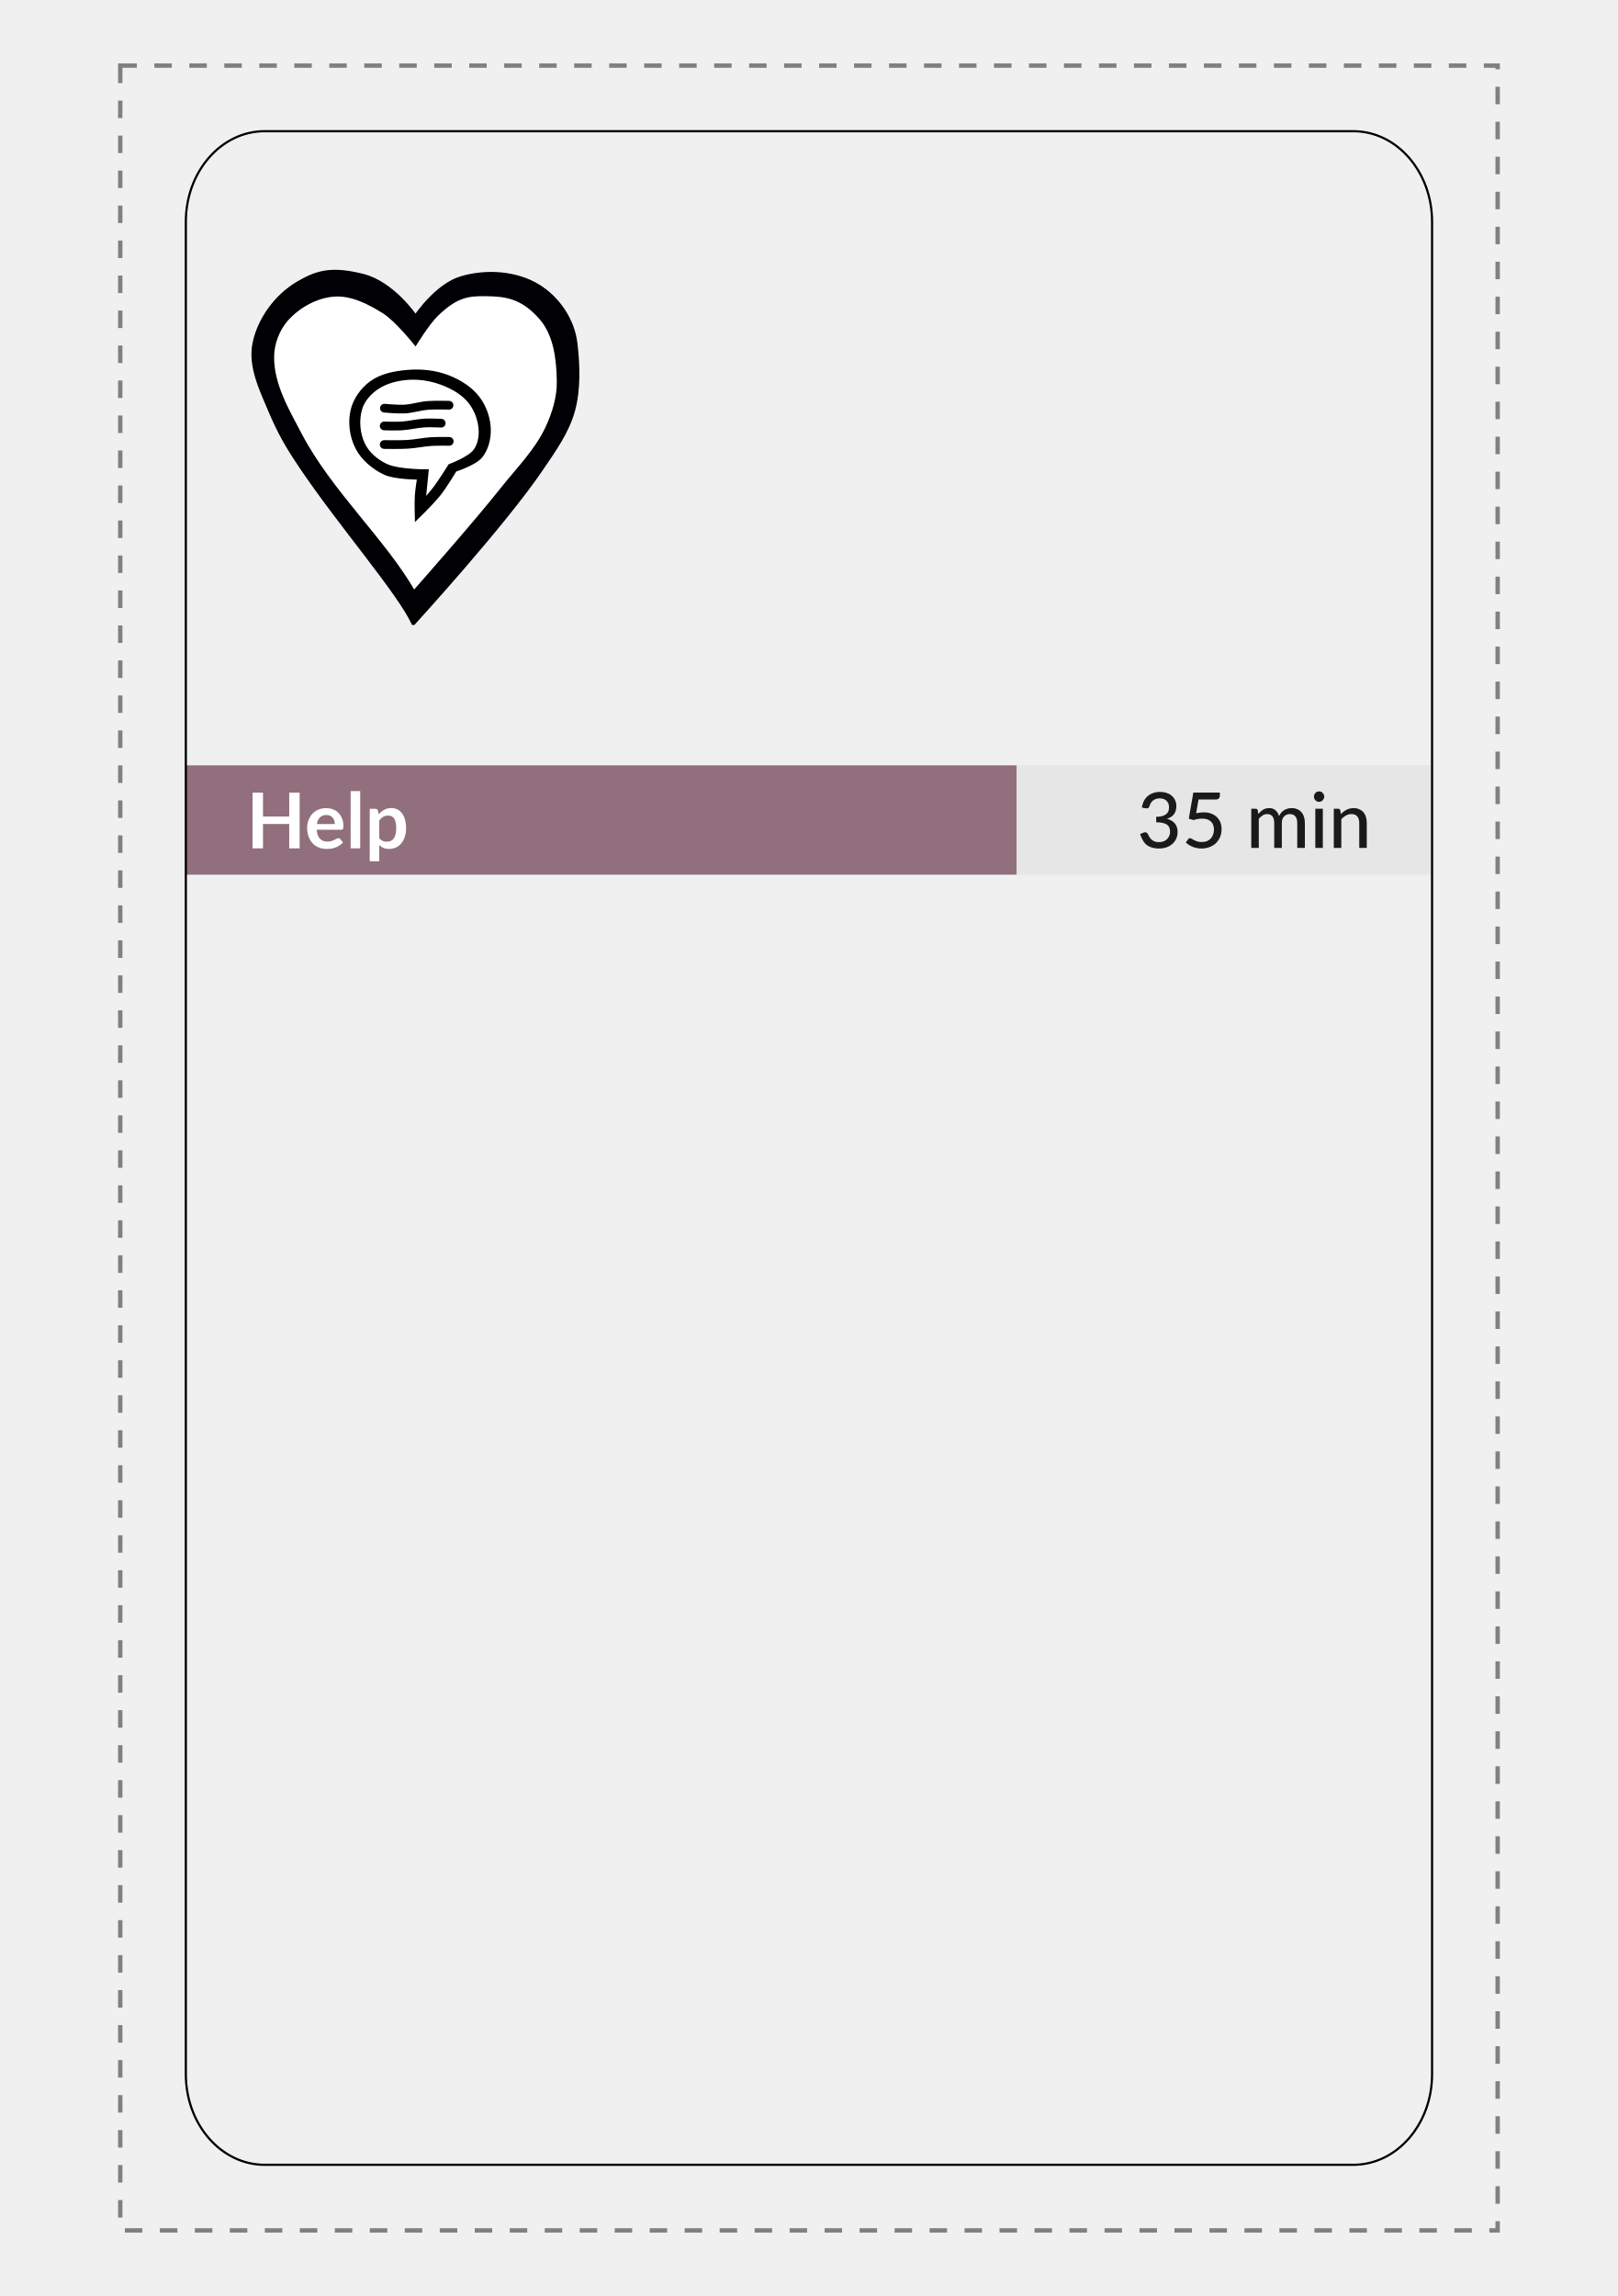
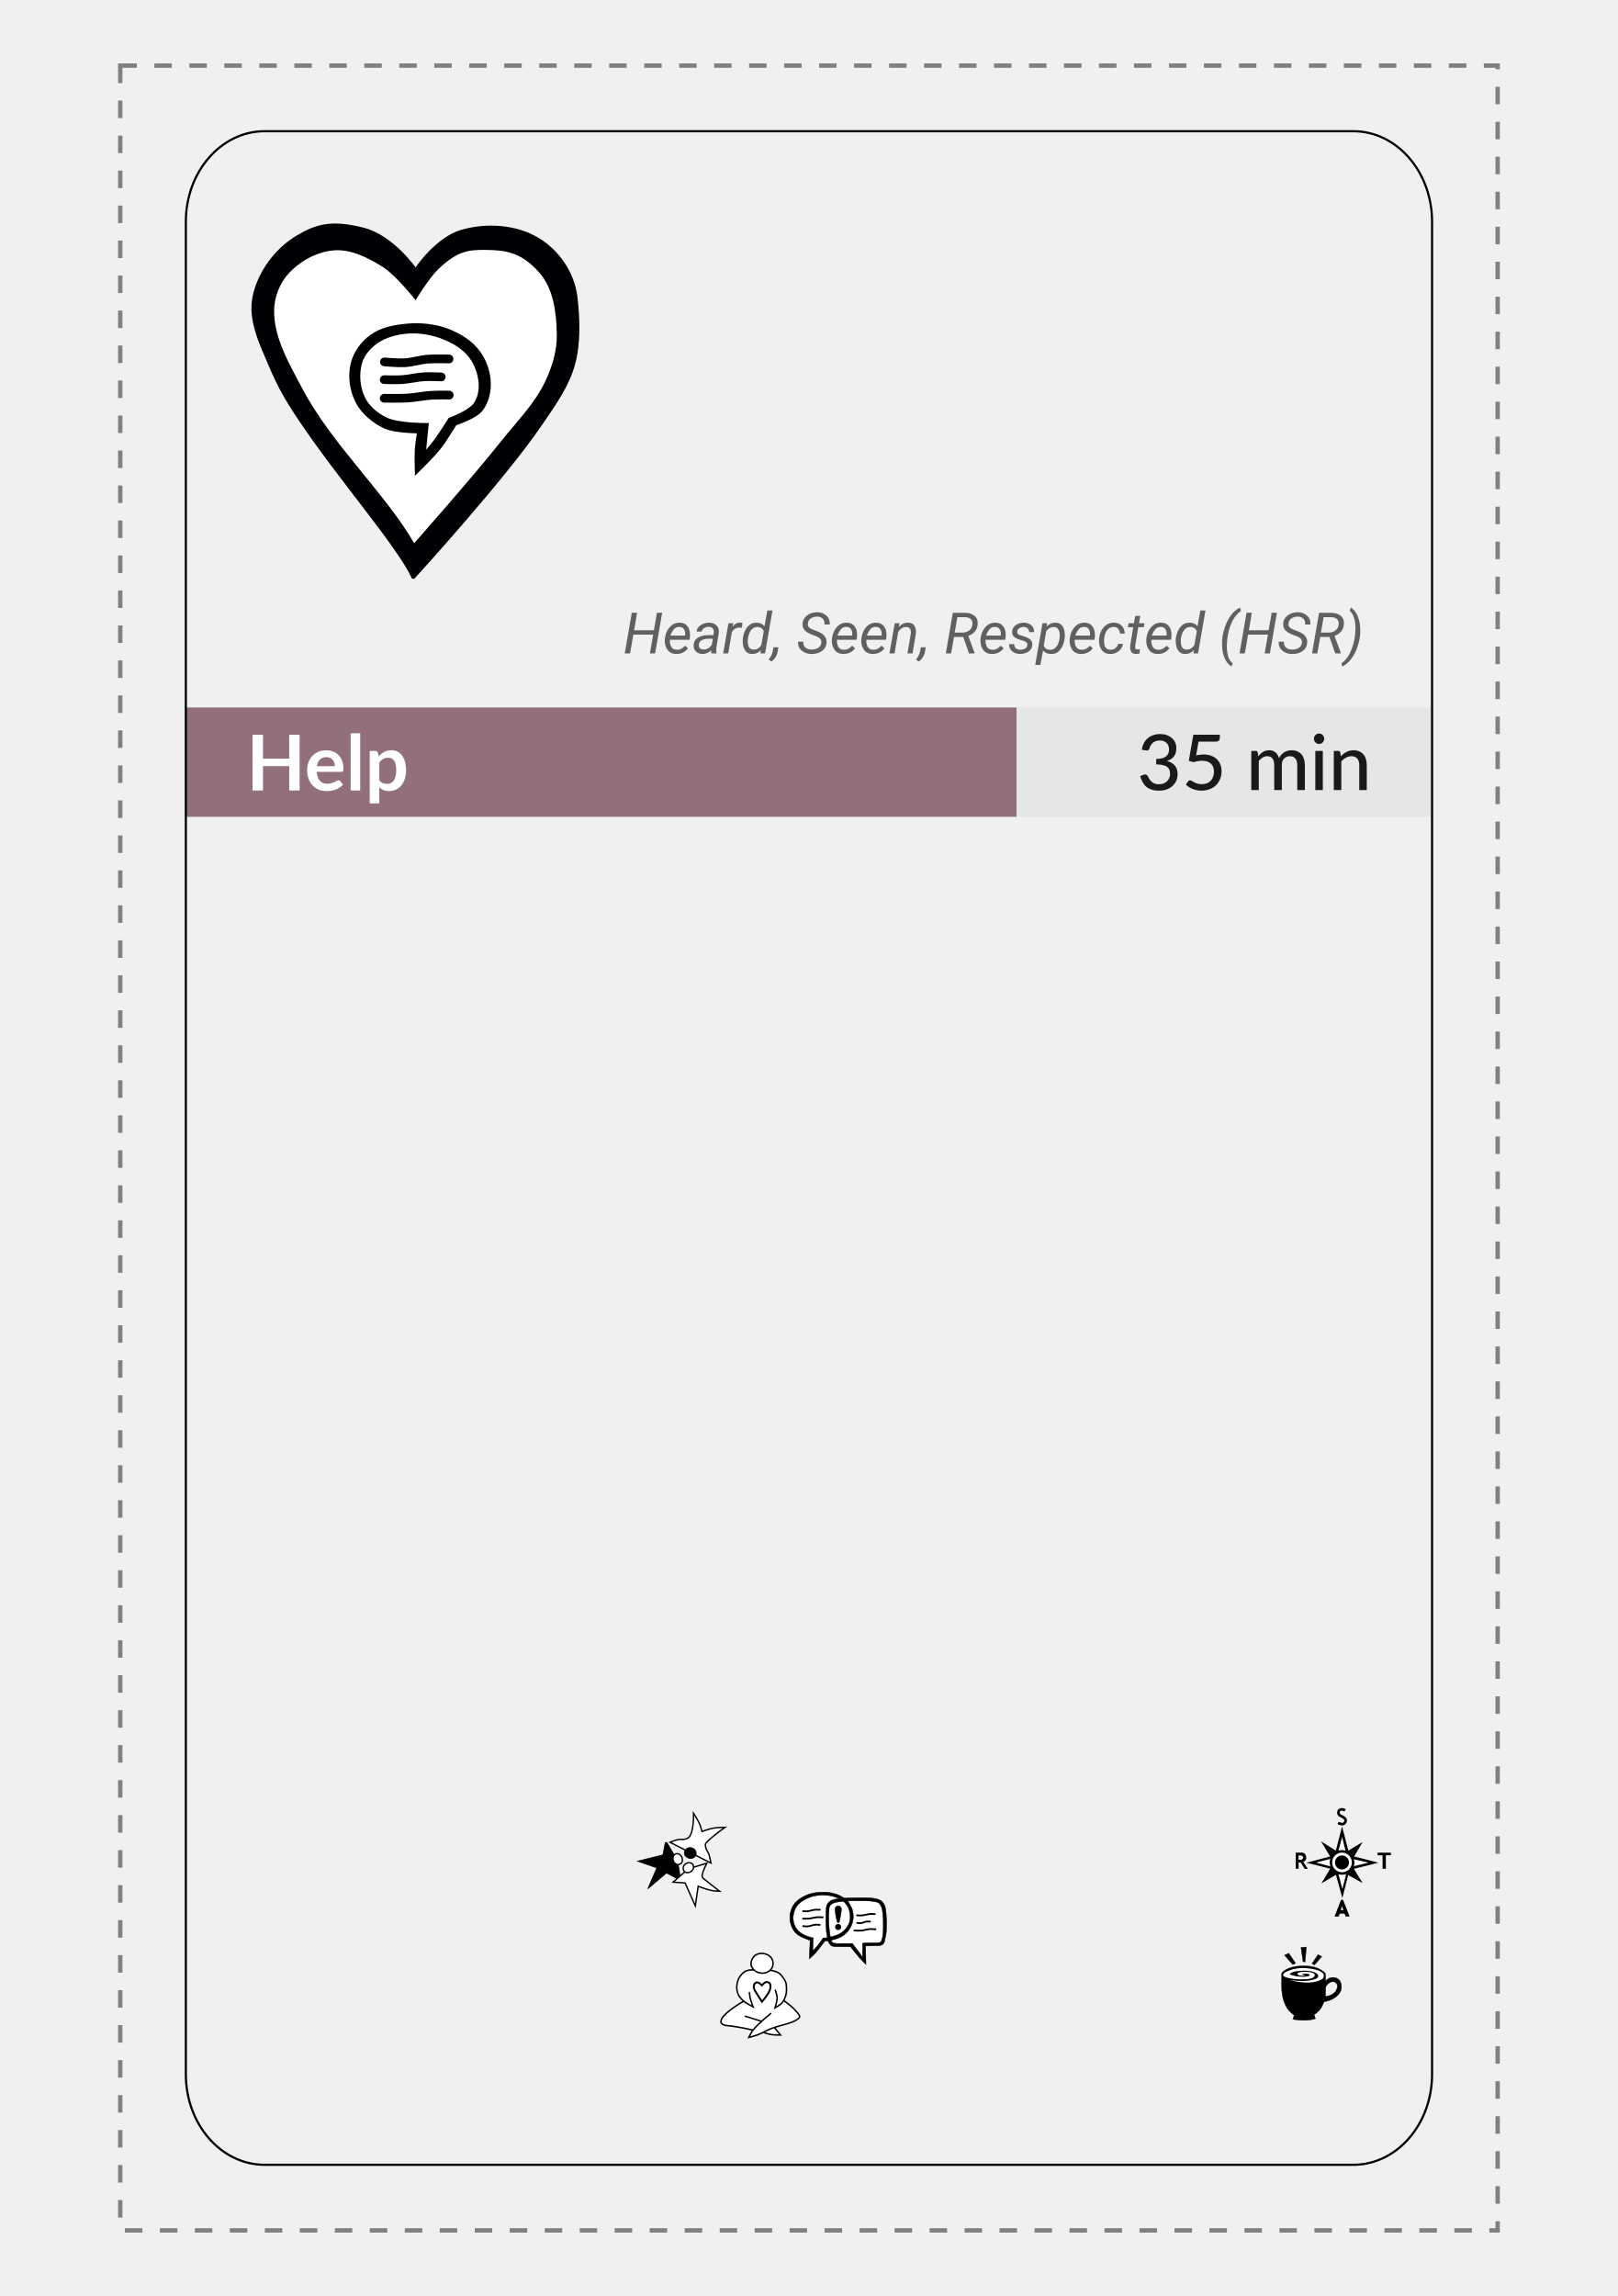
<svg xmlns="http://www.w3.org/2000/svg" xmlns:xlink="http://www.w3.org/1999/xlink" width="74mm" height="105mm" viewBox="0 0 262.205 372.047" id="svg2" version="1.1" enable-background="new">
  <defs id="defs4" />
  <g id="layer1" transform="translate(0,-680.315)" style="display:inline">
-     <path style="fill:none;fill-rule:evenodd;stroke:#808080;stroke-width:0.709;stroke-linecap:butt;stroke-linejoin:miter;stroke-miterlimit:4;stroke-dasharray:2.835, 2.835;stroke-dashoffset:0;stroke-opacity:1" d="m 19.488,690.945 0,350.787 223.228,0 0,-350.787 z" id="path3350" transform="translate(4.3385302e-7,8.6660179e-6)" />
+     <path style="fill:none;fill-rule:evenodd;stroke:#808080;stroke-width:0.709;stroke-linecap:butt;stroke-linejoin:miter;stroke-miterlimit:4;stroke-dasharray:2.835, 2.835;stroke-dashoffset:0;stroke-opacity:1" d="M 19.488,690.945 V 1041.732 H 242.717 V 690.945 Z" id="path3350" />
  </g>
  <g id="layer6" style="display:inline">
-     <path style="fill:none;fill-rule:evenodd;stroke:none;stroke-width:1px;stroke-linecap:butt;stroke-linejoin:miter;stroke-opacity:1" d="m 40.748,31.89 0,81.496 53.15,0 0,-81.496 -53.15,0" id="path4275" />
-     <g transform="matrix(1.463416,0,0,1.463416,-313.2697,28.50627)" id="layer18">
+     <path style="fill:none;fill-rule:evenodd;stroke:none;stroke-width:1px;stroke-linecap:butt;stroke-linejoin:miter;stroke-opacity:1" d="M 40.748,31.89 V 113.386 H 93.898 V 31.89 H 40.748" id="path4275" />
+     <g transform="matrix(1.463416,0,0,1.463416,-313.2697,21.00627)" id="layer18">
      <g id="g5078">
        <path style="fill:#000005;fill-opacity:1;stroke:#000000;stroke-width:0.265px;stroke-linecap:butt;stroke-linejoin:miter;stroke-opacity:1" d="m 259.821,49.676 c 0,0 10.055,-10.99 14.221,-17.132 1.396,-2.058 2.915,-4.15 3.572,-6.548 0.659,-2.404 0.538,-5.166 0.265,-7.474 -0.314,-2.651 -2,-5.057 -4.167,-6.383 -2.444,-1.496 -5.735,-1.73 -8.549,-0.91 -2.797,0.815 -5.077,4.25 -5.077,4.25 0,0 -2.476,-3.667 -5.828,-4.505 -3.543,-0.886 -5.167,-0.373 -7.269,0.867 -2.374,1.401 -4.293,4.01 -4.829,6.714 -0.502,2.534 0.737,5.076 1.786,7.541 0.989,2.323 1.797,3.764 3.369,6.102 4.396,6.538 10.954,14.015 12.506,17.479 z" id="path5057" />
        <path style="fill:#ffffff;fill-opacity:1;stroke:#000000;stroke-width:0.265px;stroke-linecap:butt;stroke-linejoin:miter;stroke-opacity:1" d="m 259.913,46.018 c 0,0 6.622,-7.482 9.723,-11.395 1.735,-2.189 3.781,-4.222 4.964,-6.752 0.748,-1.6 1.289,-3.379 1.263,-5.145 -0.035,-2.394 -0.35,-5.112 -1.918,-6.922 -2.034,-2.349 -3.841,-2.592 -6.034,-2.619 -1.951,-0.024 -3.243,0.092 -5.426,2.198 -0.992,0.957 -2.409,3.274 -2.409,3.274 0,0 -2.115,-2.669 -3.531,-3.555 -1.634,-1.022 -3.55,-2.011 -5.472,-1.871 -1.94,0.141 -3.891,1.22 -5.192,2.666 -0.984,1.094 -1.572,2.645 -1.59,4.116 -0.038,3.055 1.665,5.926 3.087,8.629 3.325,6.321 9.31,11.738 12.535,17.376 z" id="path5059" />
        <path style="fill:#000000;fill-opacity:1;stroke:#000000;stroke-width:0.265px;stroke-linecap:butt;stroke-linejoin:miter;stroke-opacity:1" d="m 260.147,38.02 c 0,0 -0.063,-1.74 -0.009,-2.607 0.04,-0.644 0.246,-1.919 0.246,-1.919 0,0 -2.597,7.8e-4 -3.733,-0.537 -1.262,-0.597 -2.45,-1.588 -3.09,-2.829 -0.65,-1.26 -0.858,-2.843 -0.524,-4.22 0.289,-1.194 1.09,-2.314 2.079,-3.043 1.14,-0.841 2.649,-1.131 4.061,-1.252 1.521,-0.13 3.119,0.03 4.541,0.585 1.28,0.5 2.542,1.282 3.365,2.383 0.744,0.995 1.189,2.285 1.205,3.527 0.013,1.045 -0.27,2.186 -0.937,2.991 -0.686,0.828 -2.845,1.52 -2.845,1.52 0,0 -1.099,1.825 -1.76,2.656 -0.784,0.987 -2.599,2.746 -2.599,2.746 z" id="path5061" />
        <path style="fill:#ffffff;fill-opacity:1;stroke:#000000;stroke-width:0.265px;stroke-linecap:butt;stroke-linejoin:miter;stroke-opacity:1" d="m 261.089,35.839 0.321,-3.221 c 0,0 -3.172,0.044 -4.56,-0.608 -1.018,-0.479 -1.986,-1.28 -2.479,-2.292 -0.576,-1.181 -0.703,-2.67 -0.327,-3.929 0.272,-0.91 0.973,-1.705 1.754,-2.245 1.014,-0.701 2.301,-1.022 3.531,-1.099 1.367,-0.085 2.784,0.19 4.046,0.725 1.044,0.442 2.082,1.079 2.76,1.988 0.652,0.873 1.042,1.998 1.076,3.087 0.024,0.752 -0.148,1.579 -0.608,2.175 -0.651,0.844 -2.76,1.614 -2.76,1.614 0,0 -1.014,1.618 -1.582,2.385 -0.365,0.493 -1.171,1.421 -1.171,1.421 z" id="path5063" />
        <path style="fill:none;stroke:#000000;stroke-width:0.965;stroke-linecap:round;stroke-linejoin:miter;stroke-miterlimit:4;stroke-dasharray:none;stroke-opacity:1" d="m 256.615,29.742 c 0,0 1.732,0.03 2.596,-0.023 0.877,-0.055 1.742,-0.248 2.619,-0.304 0.661,-0.042 1.988,-0.023 1.988,-0.023" id="path5065" />
        <path style="fill:none;stroke:#000000;stroke-width:0.965;stroke-linecap:round;stroke-linejoin:miter;stroke-miterlimit:4;stroke-dasharray:none;stroke-opacity:1" d="m 256.615,27.684 c 0,0 1.295,0.041 1.941,0 0.855,-0.055 1.694,-0.278 2.549,-0.327 0.607,-0.035 1.824,0.023 1.824,0.023" id="path5067" />
        <path style="fill:none;stroke:#000000;stroke-width:0.965;stroke-linecap:round;stroke-linejoin:miter;stroke-miterlimit:4;stroke-dasharray:none;stroke-opacity:1" d="m 256.639,25.719 c 0,0 1.497,0.136 2.245,0.094 0.851,-0.049 1.676,-0.327 2.526,-0.398 0.792,-0.066 2.385,-0.023 2.385,-0.023" id="path5069" />
      </g>
    </g>
  </g>
  <g id="layer9" style="display:inline">
-     <path style="fill:none;fill-rule:evenodd;stroke:none;stroke-width:1px;stroke-linecap:butt;stroke-linejoin:miter;stroke-opacity:1" d="m 109.843,113.386 111.614,0 0,-81.496 -111.614,0 z" id="path4349" />
-     <flowRoot xml:space="preserve" style="font-style:normal;font-weight:normal;line-height:0.01%;font-family:sans-serif;text-align:end;letter-spacing:0px;word-spacing:0px;text-anchor:end;fill:#000000;fill-opacity:1;stroke:none;stroke-width:1px;stroke-linecap:butt;stroke-linejoin:miter;stroke-opacity:1" id="flowRoot4357" transform="translate(-3.4125e-4,11.12277)">
+     <path style="fill:none;fill-rule:evenodd;stroke:none;stroke-width:1px;stroke-linecap:butt;stroke-linejoin:miter;stroke-opacity:1" d="M 109.843,113.386 H 221.457 V 31.89 H 109.843 Z" id="path4349" />
+     <flowRoot xml:space="preserve" style="font-style:normal;font-weight:normal;line-height:0.01%;font-family:sans-serif;text-align:end;letter-spacing:0px;word-spacing:0px;text-anchor:end;fill:#000000;fill-opacity:1;stroke:none;stroke-width:1px;stroke-linecap:butt;stroke-linejoin:miter;stroke-opacity:1" id="flowRoot4357" transform="translate(-3.4125e-4,-3.877229)">
      <flowRegion id="flowRegion4359">
        <use x="0" y="0" xlink:href="#path4349" id="use4361" width="100%" height="100%" />
      </flowRegion>
-       <flowPara style="font-style:normal;font-variant:normal;font-weight:bold;font-stretch:normal;font-size:13.75px;line-height:1.25;font-family:Roboto;-inkscape-font-specification:'Roboto Bold';text-align:end;text-anchor:end" id="flowPara4204">Heard, Seen, Respected (HSR)</flowPara>
+       <flowPara style="font-style:normal;font-variant:normal;font-weight:bold;font-stretch:normal;font-size:13.75px;line-height:1.25;font-family:Roboto;-inkscape-font-specification:'Roboto Bold';text-align:end;text-anchor:end" id="flowPara4204">Entendu, Vu, Respecté (EVR)</flowPara>
      <flowPara id="flowPara4365" style="font-style:normal;font-variant:normal;font-weight:normal;font-stretch:normal;font-size:8.75px;line-height:125%;font-family:Lato;-inkscape-font-specification:Lato;text-align:end;letter-spacing:0px;text-anchor:end;fill:#1a1a1a">Pratiquer une écoute et une empathie plus approfondies avec les collègues</flowPara>
    </flowRoot>
+     <text xml:space="preserve" style="font-style:italic;font-variant:normal;font-weight:normal;font-stretch:normal;font-size:9.27px;line-height:1.15;font-family:Roboto;-inkscape-font-specification:'Roboto, Italic';font-variant-ligatures:normal;font-variant-caps:normal;font-variant-numeric:normal;font-variant-east-asian:normal;font-variation-settings:normal;direction:ltr;display:inline;vector-effect:none;fill:#000000;fill-opacity:0.6;stroke:none;stroke-width:0.824px;stroke-linecap:butt;stroke-linejoin:miter;stroke-miterlimit:4;stroke-dasharray:none;stroke-dashoffset:0;stroke-opacity:1;-inkscape-stroke:none;enable-background:new;stop-color:#000000" x="100.983" y="105.879" id="text22">
+       <tspan id="tspan22" x="100.983" y="105.879" style="stroke-width:0.824px">Heard, Seen, Respected (HSR)</tspan>
+     </text>
  </g>
-   <g id="layer8" style="display:inline">
+   <g id="layer8" style="display:inline" transform="translate(0,-9.375)">
    <rect style="display:inline;fill:#916f7c;fill-opacity:1;stroke:none;stroke-width:1;stroke-miterlimit:4;stroke-dasharray:none;stroke-dashoffset:0;stroke-opacity:1" id="rect4178" width="134.646" height="17.717" x="30.118" y="124.016" />
    <text xml:space="preserve" style="font-style:normal;font-weight:normal;line-height:0%;font-family:sans-serif;letter-spacing:0px;word-spacing:0px;display:inline;fill:#000000;fill-opacity:1;stroke:none;stroke-width:1px;stroke-linecap:butt;stroke-linejoin:miter;stroke-opacity:1" x="39.935" y="137.468" id="text4180">
      <tspan id="tspan4182" x="39.935" y="137.468" style="font-style:normal;font-variant:normal;font-weight:bold;font-stretch:normal;font-size:12.5px;line-height:1.25;font-family:Lato;-inkscape-font-specification:'Lato Bold';fill:#ffffff">Help</tspan>
    </text>
    <rect y="124.016" x="164.764" height="17.717" width="67.323" id="rect4191" style="display:inline;fill:#e6e6e6;fill-opacity:1;stroke:none;stroke-width:1;stroke-miterlimit:4;stroke-dasharray:none;stroke-dashoffset:0;stroke-opacity:1" />
    <text xml:space="preserve" style="font-style:normal;font-weight:normal;line-height:0%;font-family:sans-serif;letter-spacing:0px;word-spacing:0px;fill:#1a1a1a;fill-opacity:1;stroke:none;stroke-width:1px;stroke-linecap:butt;stroke-linejoin:miter;stroke-opacity:1" x="184.268" y="137.396" id="text4193">
      <tspan id="tspan4195" x="184.268" y="137.396" style="font-style:normal;font-variant:normal;font-weight:500;font-stretch:normal;font-size:12.5px;line-height:1.25;font-family:Lato;-inkscape-font-specification:'Lato Medium';fill:#1a1a1a">35 min</tspan>
    </text>
  </g>
  <g id="layer5" style="display:inline">
    <rect style="fill:none;fill-opacity:1;stroke:#000000;stroke-width:0.354;stroke-miterlimit:4;stroke-dasharray:none;stroke-dashoffset:0;stroke-opacity:1" id="rect4187" width="201.969" height="329.528" x="30.118" y="21.26" ry="14.674" rx="12.764" />
  </g>
  <g id="layer4" style="display:inline">
    <path style="fill:none;fill-rule:evenodd;stroke:none;stroke-width:1.059px;stroke-linecap:butt;stroke-linejoin:miter;stroke-opacity:1" d="M 34.654,146.737 V 343.907 H 227.55 V 146.737 Z" id="path4305" />
-     <flowRoot xml:space="preserve" style="font-style:normal;font-weight:normal;line-height:0.85;font-family:sans-serif;letter-spacing:0px;word-spacing:0px;fill:#000000;fill-opacity:1;stroke:none;stroke-width:1px;stroke-linecap:butt;stroke-linejoin:miter;stroke-opacity:1" id="flowRoot4319" transform="matrix(1,0,0,1.006858,-0.1725149,-4.575928)">
+     <flowRoot xml:space="preserve" style="font-style:normal;font-weight:normal;line-height:0.85;font-family:sans-serif;letter-spacing:0px;word-spacing:0px;fill:#000000;fill-opacity:1;stroke:none;stroke-width:1px;stroke-linecap:butt;stroke-linejoin:miter;stroke-opacity:1" id="flowRoot4319" transform="matrix(1,0,0,1.006858,-0.1725149,-12.07593)">
      <flowRegion id="flowRegion4321" style="line-height:0.85">
        <use x="0" y="0" xlink:href="#path4305" id="use4323" width="100%" height="100%" transform="matrix(1,0,0,0.9931889,0.1725149,4.544761)" />
      </flowRegion>
      <flowPara id="flowPara4325" style="font-style:normal;font-variant:normal;font-weight:bold;font-stretch:normal;font-size:8.72px;line-height:0.85;font-family:Roboto;-inkscape-font-specification:'Roboto Bold';fill:#999999;fill-opacity:1">Invitation</flowPara>
      <flowPara style="font-style:normal;font-variant:normal;font-weight:500;font-stretch:normal;font-size:8.72px;line-height:0.85;font-family:Lato;-inkscape-font-specification:'Lato Medium';fill:#1a1a1a;fill-opacity:1" id="flowPara4286">- Racontez à un partenaire un moment où vous avez eu l'impression de ne pas être entendu, vu ou respecté.</flowPara>
      <flowPara style="font-style:normal;font-variant:normal;font-weight:500;font-stretch:normal;font-size:8.72px;line-height:0.85;font-family:Lato;-inkscape-font-specification:'Lato Medium';fill:#1a1a1a;fill-opacity:1" id="flowPara4269">- Demander aux auditeurs d'éviter toute interruption, sauf pour poser des questions de clarification.</flowPara>
      <flowPara style="font-style:normal;font-variant:normal;font-weight:500;font-stretch:normal;font-size:8.72px;line-height:0.85;font-family:Lato;-inkscape-font-specification:'Lato Medium';fill:#1a1a1a;fill-opacity:1" id="flowPara4200"> </flowPara>
      <flowPara style="font-style:normal;font-variant:normal;font-weight:bold;font-stretch:normal;font-size:8.72px;line-height:0.85;font-family:Roboto;-inkscape-font-specification:'Roboto Bold';fill:#999999;fill-opacity:1" id="flowPara4212">Personnes</flowPara>
      <flowPara style="font-style:normal;font-variant:normal;font-weight:500;font-stretch:normal;font-size:8.72px;line-height:0.85;font-family:Lato;-inkscape-font-specification:'Lato Medium';fill:#1a1a1a;fill-opacity:1" id="flowPara4271">Par paires pour la narration, puis par quatuors.</flowPara>
      <flowPara style="font-style:normal;font-variant:normal;font-weight:500;font-stretch:normal;font-size:8.72px;line-height:0.85;font-family:Lato;-inkscape-font-specification:'Lato Medium';fill:#1a1a1a;fill-opacity:1" id="flowPara4214"> </flowPara>
      <flowPara style="font-style:normal;font-variant:normal;font-weight:bold;font-stretch:normal;font-size:8.72px;line-height:0.85;font-family:Roboto;-inkscape-font-specification:'Roboto Bold';fill:#999999;fill-opacity:1" id="flowPara4202">Espace et matériel</flowPara>
      <flowPara style="font-style:normal;font-variant:normal;font-weight:500;font-stretch:normal;font-size:8.72px;line-height:0.85;font-family:Lato;-inkscape-font-specification:'Lato Medium';fill:#1a1a1a;fill-opacity:1" id="flowPara4279">Chaises face à face, quelques centimètres entre les genoux</flowPara>
      <flowPara style="font-style:normal;font-variant:normal;font-weight:500;font-stretch:normal;font-size:8.72px;line-height:0.85;font-family:Lato;-inkscape-font-specification:'Lato Medium';fill:#1a1a1a;fill-opacity:1" id="flowPara4205" />
      <flowPara style="font-style:normal;font-variant:normal;font-weight:bold;font-stretch:normal;font-size:8.72px;line-height:0.85;font-family:Roboto;-inkscape-font-specification:'Roboto Bold';fill:#999999;fill-opacity:1" id="flowPara4207">Fonctionne Avec</flowPara>
-       <flowPara style="font-style:normal;font-variant:normal;font-weight:500;font-stretch:normal;font-size:8.72px;line-height:0.85;font-family:Lato;-inkscape-font-specification:'Lato Medium';fill:#1a1a1a;fill-opacity:1" id="flowPara4206">Troika Consulting, Generative Relationships STAR, Appreciative Interviews, Helping Heuristicsm Conversation Cafe </flowPara>
+       <flowPara style="font-style:normal;font-variant:normal;font-weight:500;font-stretch:normal;font-size:8.72px;line-height:0.85;font-family:Lato;-inkscape-font-specification:'Lato Medium';fill:#1a1a1a;fill-opacity:1" id="flowPara4206">Troika Consulting           Relations Générarices Appreciative Interviews </flowPara>
+       <flowPara style="font-style:normal;font-variant:normal;font-weight:500;font-stretch:normal;font-size:8.72px;line-height:0.85;font-family:Lato;-inkscape-font-specification:'Lato Medium';fill:#1a1a1a;fill-opacity:1" id="flowPara1">Helping Heuristicsm            Conversation Cafe </flowPara>
      <flowPara style="font-style:normal;font-variant:normal;font-weight:500;font-stretch:normal;font-size:8.72px;line-height:0.85;font-family:Lato;-inkscape-font-specification:'Lato Medium';fill:#1a1a1a;fill-opacity:1" id="flowPara4275" />
    </flowRoot>
+     <g transform="matrix(0.4465619,0,0,0.4465619,79.34207,205.8328)" id="layer10-3" style="display:inline;enable-background:new">
+       <g id="g4652">
+         <path style="fill:#000000;fill-opacity:1;stroke:#000000;stroke-width:0.265px;stroke-linecap:butt;stroke-linejoin:miter;stroke-opacity:1" d="m 66.996,212.163 -2.651,-4.526 -0.568,0.033 -0.869,4.477 -9.187,2.272 6.982,2.439 -3.274,7.584 6.782,-5.746 4.577,2.472 0.535,-0.2 -0.869,-5.379 z" id="path4640" />
+         <path style="fill:#ffffff;fill-opacity:1;stroke:#000000;stroke-width:0.5;stroke-linecap:butt;stroke-linejoin:miter;stroke-miterlimit:4;stroke-dasharray:none;stroke-opacity:1" d="m 66.996,212.163 c 0.29,-0.295 0.744,-0.47 1.158,-0.449 0.45,0.023 0.892,0.289 1.205,0.614 0.325,0.338 0.535,0.81 0.591,1.276 0.057,0.478 0.016,1.04 -0.283,1.417 -0.317,0.401 -0.884,0.67 -1.394,0.638 -0.508,-0.032 -0.991,-0.398 -1.299,-0.803 -0.308,-0.405 -0.442,-0.957 -0.425,-1.465 0.015,-0.436 0.144,-0.917 0.449,-1.228 z" id="path4636" />
+         <path style="fill:#ffffff;fill-opacity:1;stroke:#000000;stroke-width:0.5;stroke-linecap:butt;stroke-linejoin:miter;stroke-miterlimit:4;stroke-dasharray:none;stroke-opacity:1" d="m 65.481,207.569 c 0,0 1.969,-0.806 3.007,-1.002 0.833,-0.158 1.724,0.098 2.539,-0.134 0.513,-0.146 1.056,-0.364 1.403,-0.768 0.804,-0.935 1.015,-2.268 1.27,-3.474 0.354,-1.682 0.334,-5.145 0.334,-5.145 0,0 1.526,2.41 2.105,3.708 0.415,0.933 0.969,2.907 0.969,2.907 0,0 2.637,-0.948 4.009,-1.203 1.438,-0.267 4.377,-0.334 4.377,-0.334 0,0 -4.196,2.893 -6.414,5.178 -0.396,0.407 -0.926,0.715 -0.735,1.67 0.391,1.955 0.907,1.906 1.236,2.907 0.347,1.055 0.768,3.241 0.768,3.241 z" id="path4642" />
+         <path style="fill:#ffffff;fill-opacity:1;stroke:#000000;stroke-width:0.5;stroke-linecap:butt;stroke-linejoin:miter;stroke-miterlimit:4;stroke-dasharray:none;stroke-opacity:1" d="m 66.617,222.035 5.546,-4.844 6.682,-2.038 c 0,0 -1.448,2.748 -1.604,4.076 -0.041,0.347 -0.357,0.834 0.301,1.437 0.694,0.636 5.947,4.677 5.947,4.677 0,0 -1.818,-0.06 -2.706,-0.234 -1.739,-0.34 -5.078,-1.57 -5.078,-1.57 l -1.036,7.116 -3.708,-8.319 z" id="path4644" />
+         <path style="fill:#ffffff;fill-opacity:1;stroke:#000000;stroke-width:0.5;stroke-linecap:butt;stroke-linejoin:miter;stroke-miterlimit:4;stroke-dasharray:none;stroke-opacity:1" d="m 70.658,215.848 c 0.273,-0.377 0.706,-0.668 1.158,-0.78 0.5,-0.124 1.096,-0.103 1.536,0.165 0.33,0.201 0.557,0.59 0.638,0.969 0.092,0.429 0.013,0.923 -0.213,1.299 -0.28,0.467 -0.777,0.838 -1.299,0.992 -0.492,0.146 -1.103,0.158 -1.536,-0.118 -0.38,-0.243 -0.608,-0.733 -0.661,-1.181 -0.055,-0.463 0.105,-0.969 0.378,-1.346 z" id="path4638" />
+         <path style="fill:#000000;fill-opacity:1;stroke:#000000;stroke-width:0.265px;stroke-linecap:butt;stroke-linejoin:miter;stroke-opacity:1" d="m 70.705,211.171 c 0.059,-0.499 0.396,-0.982 0.803,-1.276 0.427,-0.308 1.011,-0.431 1.536,-0.378 0.494,0.05 0.996,0.286 1.347,0.638 0.326,0.327 0.569,0.791 0.591,1.252 0.024,0.51 -0.162,1.076 -0.52,1.441 -0.384,0.392 -0.987,0.601 -1.536,0.591 -0.617,-0.012 -1.282,-0.279 -1.701,-0.732 -0.366,-0.397 -0.583,-0.999 -0.52,-1.536 z" id="path4634" />
+       </g>
+     </g>
+     <g transform="matrix(0.5559371,0,0,0.5559371,30.09938,239.4616)" id="layer34" style="display:inline;enable-background:new">
+       <g id="g4966">
+         <path style="fill:#000000;fill-opacity:1;stroke:none;stroke-width:0.265px;stroke-linecap:butt;stroke-linejoin:miter;stroke-opacity:1" d="m 326.702,112.196 6.916,-1.82 -2.669,-4.408 4.327,2.71 1.82,-7.078 1.82,7.078 4.166,-2.507 -2.467,4.206 7.037,1.82 -7.118,1.78 2.548,4.166 -4.206,-2.346 -1.699,6.714 -1.86,-6.795 -4.247,2.507 2.548,-4.287 z" id="path4914" />
+         <path style="fill:#ffffff;fill-opacity:1;stroke:none;stroke-width:0.265px;stroke-linecap:butt;stroke-linejoin:miter;stroke-opacity:1" d="m 329.533,112.155 4.125,-1.052 c 0,0 -0.177,0.614 -0.182,0.93 -0.006,0.417 0.202,1.234 0.202,1.234 z" id="path4916" />
+         <path style="fill:#ffffff;fill-opacity:1;stroke:none;stroke-width:0.265px;stroke-linecap:butt;stroke-linejoin:miter;stroke-opacity:1" d="m 336.024,115.532 c 0,0 0.737,0.184 1.112,0.182 0.39,-0.002 1.153,-0.202 1.153,-0.202 l -1.112,4.348 z" id="path4918" />
+         <path style="fill:#ffffff;fill-opacity:1;stroke:none;stroke-width:0.265px;stroke-linecap:butt;stroke-linejoin:miter;stroke-opacity:1" d="m 340.493,111.185 4.307,0.991 -4.267,1.031 c 0,0 0.193,-0.71 0.182,-1.072 -0.01,-0.325 -0.222,-0.95 -0.222,-0.95 z" id="path4920" />
+         <path style="fill:#ffffff;fill-opacity:1;stroke:none;stroke-width:0.265px;stroke-linecap:butt;stroke-linejoin:miter;stroke-opacity:1" d="m 336.045,108.677 1.052,-3.963 0.991,3.984 c 0,0 -0.695,-0.201 -1.052,-0.202 -0.336,-0.001 -0.991,0.182 -0.991,0.182 z" id="path4922" />
+         <circle style="opacity:1;fill:#ffffff;fill-opacity:1;stroke:none;stroke-width:0.063;stroke-linecap:round;stroke-miterlimit:4;stroke-dasharray:none;stroke-opacity:1" id="path4924" cx="337.076" cy="112.115" r="2.873" />
+         <circle style="opacity:1;fill:#000000;fill-opacity:1;stroke:none;stroke-width:0.045;stroke-linecap:round;stroke-miterlimit:4;stroke-dasharray:none;stroke-opacity:1" id="path4924-1" cx="337.066" cy="112.125" r="2.042" />
+         <path style="fill:#000000;fill-opacity:1;stroke:#000000;stroke-width:1px;stroke-linecap:butt;stroke-linejoin:miter;stroke-opacity:1" d="m 1273.258,465.465 -6.756,17.402 3.459,-0.055 1.188,-3.188 h 6 l 1.08,3.133 h 3.352 l -6.811,-17.293 z m 0.244,6.268 1,0.039 1.674,4.986 -4.279,-0.029 z" transform="scale(0.2645833)" id="path4941" />
+         <path style="fill:#000000;fill-opacity:1;stroke:none;stroke-width:0.265px;stroke-linecap:butt;stroke-linejoin:miter;stroke-opacity:1" d="m 347.45,109.264 h 3.882 v 0.748 h -1.476 v 3.963 h -0.95 v -3.943 H 347.45 Z" id="path4946" />
+         <path style="fill:#000000;fill-opacity:1;stroke:none;stroke-width:1px;stroke-linecap:butt;stroke-linejoin:miter;stroke-opacity:1" d="m 1223.051,412.881 v 17.834 h 3.08 v -6.918 h 2.269 l 4.432,7.08 h 3.514 l -5.01,-7.668 c 2.559,-1.105 3.253,-2.883 3.279,-5.086 0.03,-2.383 -2.006,-5.242 -4.863,-5.242 z m 2.973,3.189 h 2.961 c 1.034,0 2.13,1.181 2.174,2.215 0.045,1.05 -0.956,2.434 -2.008,2.434 h -3.127 z" transform="scale(0.2645833)" id="path4948" />
+         <path style="fill:none;stroke:#000000;stroke-width:0.765;stroke-linecap:butt;stroke-linejoin:miter;stroke-miterlimit:4;stroke-dasharray:none;stroke-opacity:1" d="m 335.925,100.619 c 0,0 0.804,0.347 1.23,0.343 0.553,-0.004 0.989,-0.587 0.987,-1.072 -0.003,-0.543 -0.534,-0.916 -1.115,-1.187 -0.453,-0.211 -1.008,-0.43 -1.001,-1.115 0.007,-0.672 0.452,-0.935 1.044,-0.958 0.313,-0.012 0.887,0.315 0.887,0.315" id="path4953" />
+       </g>
+     </g>
+     <g transform="matrix(0.2664167,0,0,0.2664166,112.2773,291.8862)" id="layer11" style="display:inline;enable-background:new">
+       <g id="g4701">
+         <path style="fill:#000000;fill-opacity:1;stroke:#000000;stroke-width:0.265px;stroke-linecap:butt;stroke-linejoin:miter;stroke-opacity:1" d="m 70.893,95.817 0.468,-11.225 c 0,0 -6.466,-2.041 -8.686,-4.41 -2.088,-2.228 -3.383,-5.374 -3.608,-8.419 -0.226,-3.055 0.62,-6.351 2.339,-8.887 1.85,-2.729 4.92,-4.584 7.951,-5.88 3.197,-1.367 6.801,-1.765 10.278,-1.776 2.63,-0.009 5.28,0.482 7.782,1.293 1.674,0.543 4.724,2.354 4.724,2.354 0,0 8.331,-0.312 12.495,-0.2 1.919,0.051 3.864,0.023 5.746,0.401 1.429,0.287 2.959,0.552 4.143,1.403 0.955,0.686 1.663,1.73 2.138,2.806 0.704,1.595 0.768,3.41 0.935,5.145 0.344,3.57 0.42,7.183 0.134,10.758 -0.124,1.555 -0.41,3.101 -0.802,4.61 -0.255,0.982 -0.303,2.139 -1.002,2.873 -0.696,0.731 -1.798,1.104 -2.806,1.136 -2.66,0.084 -8.018,0.2 -8.018,0.2 l 0.234,11.225 c 0,0 -2.89,-2.846 -4.227,-4.367 -1.798,-2.046 -5.094,-6.39 -5.094,-6.39 0,0 -5.46,-0.036 -8.721,-0.071 -0.924,-0.01 -2.194,-0.047 -3.071,-0.614 C 83.242,87.148 82.185,84.926 82.185,84.926 L 80.381,84.859 c 0,0 -3.778,5.236 -5.947,7.617 -1.093,1.2 -3.541,3.341 -3.541,3.341 z" id="path4655" />
+         <path style="fill:#ffffff;fill-opacity:1;stroke:#000000;stroke-width:0.265px;stroke-linecap:butt;stroke-linejoin:miter;stroke-opacity:1" d="m 72.965,91.073 0.287,-8.01 c 0,0 -5.554,-0.875 -9.04,-4.218 -1.864,-1.787 -2.939,-4.508 -3.14,-7.083 -0.209,-2.666 0.583,-5.529 2.071,-7.751 1.574,-2.35 4.164,-3.996 6.749,-5.145 2.982,-1.326 6.359,-1.861 9.622,-1.804 6.033,0.106 9.5,2.138 9.5,2.138 0,0 -3.046,0.323 -4.422,0.935 -0.83,0.369 -1.622,0.906 -2.205,1.604 -0.523,0.626 -0.917,1.401 -1.064,2.204 -0.578,3.153 -0.457,10.172 -0.072,15.236 0.098,1.282 0.601,3.809 0.601,3.809 L 79.312,83.122 c 0,0 -2.148,3.135 -3.341,4.61 -0.942,1.165 -3.007,3.341 -3.007,3.341 z" id="path4657" />
+         <path style="fill:#ffffff;fill-opacity:1;stroke:#000000;stroke-width:0.265px;stroke-linecap:butt;stroke-linejoin:miter;stroke-opacity:1" d="m 83.722,82.521 c 0,0 3.847,-0.911 5.546,-1.871 1.5,-0.847 2.886,-1.98 3.942,-3.341 1.093,-1.408 2.037,-3.054 2.339,-4.811 0.43,-2.502 0.06,-5.2 -0.854,-7.569 -0.599,-1.554 -2.919,-4.057 -2.919,-4.057 0,0 -4.379,0.171 -6.317,1.069 -0.846,0.392 -1.674,0.996 -2.138,1.804 -0.451,0.784 -0.399,1.771 -0.468,2.673 -0.322,4.22 -0.146,8.483 0.267,12.695 0.113,1.148 0.601,3.408 0.601,3.408 z" id="path4659" />
+         <path style="fill:#ffffff;fill-opacity:1;stroke:#000000;stroke-width:0.265px;stroke-linecap:butt;stroke-linejoin:miter;stroke-opacity:1" d="m 84.123,84.525 c 0,0 0.429,1.031 0.88,1.292 1.566,0.907 3.78,0.683 5.731,0.661 2.245,-0.025 6.318,-0.016 6.318,-0.016 l 6.277,8.342 c 0,0 -0.17,-7.56 -0.072,-8.118 0.077,-0.439 0.292,-0.538 0.833,-0.546 3.043,-0.047 3.864,0.018 5.794,-0.055 1.351,-0.051 3.385,0.032 4.047,-0.267 0.939,-0.424 1.113,-1.863 1.396,-2.897 0.559,-2.048 0.487,-4.225 0.535,-6.348 0.063,-2.83 0.018,-5.677 -0.334,-8.486 -0.173,-1.378 -0.307,-2.806 -0.869,-4.076 -0.355,-0.803 -0.826,-1.623 -1.537,-2.138 -0.832,-0.604 -1.928,-0.754 -2.94,-0.935 -2.875,-0.514 -5.833,-0.348 -8.753,-0.401 -2.383,-0.043 -7.149,0.067 -7.149,0.067 0,0 2.337,3.627 2.873,5.679 0.524,2.006 0.649,4.176 0.267,6.214 -0.398,2.127 -1.325,4.202 -2.606,5.947 -1.224,1.667 -2.882,3.05 -4.677,4.076 -1.834,1.049 -6.014,2.005 -6.014,2.005 z" id="path4661" />
+         <path style="fill:none;stroke:#000000;stroke-width:1.065;stroke-linecap:round;stroke-linejoin:miter;stroke-miterlimit:4;stroke-dasharray:none;stroke-opacity:1" d="m 98.288,78.579 c 0,0 2.766,0.18 4.143,0.067 1.737,-0.143 3.406,-0.812 5.145,-0.935 1.178,-0.084 3.541,0.134 3.541,0.134" id="path4663" />
+         <path style="fill:none;stroke:#000000;stroke-width:1.065;stroke-linecap:round;stroke-linejoin:miter;stroke-miterlimit:4;stroke-dasharray:none;stroke-opacity:1" d="m 99.959,73.968 c 0,0 1.563,0.222 2.339,0.134 1.106,-0.126 2.105,-0.778 3.207,-0.935 0.772,-0.11 2.339,0 2.339,0" id="path4665" />
+         <path style="fill:none;stroke:#000000;stroke-width:1.065;stroke-linecap:round;stroke-linejoin:miter;stroke-miterlimit:4;stroke-dasharray:none;stroke-opacity:1" d="m 99.892,69.358 c 0,0 1.918,0.136 2.873,0.067 1.87,-0.135 3.674,-0.831 5.546,-0.935 0.802,-0.045 2.405,0.134 2.405,0.134" id="path4667" />
+         <path style="fill:none;stroke:#000000;stroke-width:1.065;stroke-linecap:round;stroke-linejoin:miter;stroke-miterlimit:4;stroke-dasharray:none;stroke-opacity:1" d="m 67.085,66.819 c 0,0 1.83,0.151 2.74,0.067 1.496,-0.139 2.915,-0.779 4.41,-0.935 1.019,-0.107 3.074,0 3.074,0" id="path4669" />
+         <path style="fill:none;stroke:#000000;stroke-width:1.065;stroke-linecap:round;stroke-linejoin:miter;stroke-miterlimit:4;stroke-dasharray:none;stroke-opacity:1" d="m 67.085,71.362 c 0,0 2.231,0.09 3.341,0 1.799,-0.145 3.545,-0.742 5.345,-0.869 1.089,-0.077 3.274,0.067 3.274,0.067" id="path4671" />
+         <path style="fill:none;stroke:#000000;stroke-width:1.065;stroke-linecap:round;stroke-linejoin:miter;stroke-miterlimit:4;stroke-dasharray:none;stroke-opacity:1" d="m 67.151,75.906 c 0,0 1.647,0.252 2.472,0.2 1.748,-0.109 3.398,-0.937 5.145,-1.069 0.823,-0.062 2.472,0.134 2.472,0.134" id="path4673" />
+         <path style="fill:#000000;fill-opacity:1;stroke:#000000;stroke-width:0.265px;stroke-linecap:butt;stroke-linejoin:miter;stroke-opacity:1" d="m 88.466,63.545 c 0.649,0.007 1.356,0.434 1.67,1.002 0.605,1.091 0.06,2.501 -0.067,3.742 -0.184,1.803 -1.002,5.345 -1.002,5.345 -0.291,0.242 -0.842,0.238 -1.136,0 0,0 -0.954,-3.555 -1.136,-5.379 -0.125,-1.252 -0.603,-2.69 0.033,-3.775 0.318,-0.542 1.009,-0.942 1.637,-0.935 z" id="path4675" />
+         <circle style="opacity:1;fill:#000000;fill-opacity:1;stroke:none;stroke-width:0.5;stroke-miterlimit:4;stroke-dasharray:none;stroke-opacity:1" id="path4679" cx="88.416" cy="76.457" r="1.854" />
+       </g>
+     </g>
+     <g transform="matrix(0.4016413,0,0,0.4016413,29.58173,278.3806)" id="layer20" style="display:inline;enable-background:new">
+       <g id="g1040">
+         <path style="fill:#ffffff;fill-opacity:1;stroke:none;stroke-width:0.401;stroke-linecap:round;stroke-miterlimit:4;stroke-dasharray:none;stroke-opacity:1" d="m 868.776,384.535 c -1.665,0.169 -3.268,0.923 -4.938,0.85 -1.109,-0.009 -2.15,0.38 -3.065,0.939 -1.489,0.282 -3.484,1.397 -4.742,2.176 -1.811,0.999 -2.414,2.436 -3.849,3.906 -0.548,0.815 -1.125,1.595 -1.617,2.439 -0.276,1.057 -1.707,1.4 -1.824,2.53 -1.118,1.379 -1.367,3.439 -2.221,4.944 -0.445,1.93 -0.408,4.119 -0.926,6.034 -0.272,3.196 0.748,6.596 1.596,9.711 0.115,1.158 0.459,2.344 1.129,3.3 0.279,1.306 1.073,2.436 1.748,3.554 0.892,1.037 1.616,2.233 2.537,3.241 0.444,0.744 1.712,1.86 1.712,1.86 l 0.211,3.143 c 0,0 -1.773,1.497 -2.829,2.094 -0.575,0.446 -1.423,0.534 -1.82,1.237 -0.811,0.348 -1.376,1.055 -2.254,1.264 -0.775,0.701 -1.759,1.092 -2.576,1.728 -0.804,0.329 -1.345,1.027 -2.193,1.267 -0.791,0.644 -1.692,1.087 -2.452,1.778 -1.031,0.598 -1.961,1.343 -2.889,2.051 -1.189,0.665 -2.033,1.803 -3.27,2.368 -1.408,1.112 -2.644,2.457 -4.068,3.591 -2.427,2.168 -4.67,4.584 -6.56,7.217 -0.764,1.311 -2.045,2.659 -1.804,4.236 -0.233,2.294 1.172,4.836 3.172,5.46 1.793,1 4.994,0.496 6.943,1.063 3.861,0.471 7.696,1.143 11.575,1.484 2.084,0.424 4.194,0.66 6.299,0.965 3.036,0.614 6.128,0.886 9.143,1.597 2.609,0.351 4.986,1.712 7.579,2.151 l 3.395,1.326 c -0.855,1.637 -1.411,3.065 -2.321,4.694 -0.62,1.124 -3.903,4.422 -2.781,5.404 1.454,1.312 6.305,-1.529 7.886,-1.978 1.249,-0.452 2.488,-0.911 3.712,-1.443 1.288,-0.298 2.321,-1.211 3.654,-1.359 1.092,-0.561 2.182,-1.128 3.296,-1.655 1.376,-0.438 2.568,-0.906 2.568,-0.906 l 10.25,3.518 15.809,1.15 -9.192,-11.137 c 0,0 -0.187,-0.668 1.353,-0.959 2.476,-1.043 5.154,-1.537 7.703,-2.386 2.379,-0.594 4.729,-1.321 7.025,-2.16 1.746,-0.334 3.349,-1.09 5.046,-1.588 1.95,-0.772 3.908,-1.527 5.778,-2.488 1.222,-0.273 2.51,-0.668 3.705,-1.026 0.765,-0.648 2.641,-1.066 3.345,-1.776 1.349,-1.076 3.496,-2.224 4.097,-3.963 0.481,-1.366 -1.443,-3.961 -2.008,-5.109 -1.235,-1.25 -2.098,-2.703 -3.383,-3.923 -1.389,-1.726 -3.516,-3.226 -4.943,-4.898 -0.873,-1.188 -2.195,-1.635 -3.264,-2.662 -1.346,-1.224 -2.76,-1.759 -4.116,-2.927 -0.726,-0.863 -6.242,-5.501 -6.242,-5.501 l 0.424,-2.065 c 0.449,-1.4 1.297,-2.644 1.49,-4.131 0.812,-1.635 1.147,-2.924 1.387,-4.695 0.909,-3.306 1.025,-7.14 0.283,-10.449 -0.169,-1.537 0.008,-3.681 -0.701,-5.083 -0.238,-1.39 -1.132,-2.813 -1.789,-4.061 -0.187,-1.135 -1.424,-1.511 -1.567,-2.65 -0.523,-0.862 -1.025,-1.724 -1.589,-2.571 -1.348,-1.716 -2.795,-3.445 -4.62,-4.709 -0.713,-0.991 -2.049,-1.037 -2.916,-1.83 -1.263,-0.4 -2.288,-1.337 -3.654,-1.448 -1.569,-1.271 -3.806,-0.544 -5.444,-1.622 -1.336,-0.507 -2.91,-0.194 -3.981,0.714 -1.092,0.216 -1.806,1.147 -2.927,1.291 -1.469,1 -3.413,0.486 -4.871,1.508 -2.147,0.074 -4.25,0.118 -6.383,-0.018 -0.871,-0.72 -2.055,-0.622 -3.049,-0.893 -0.681,-0.838 -1.854,-0.667 -2.546,-1.43 -0.816,-0.273 -1.58,-0.595 -2.258,-1.147 -1.041,-0.582 -2.187,-1.15 -3.407,-1.137 z m 6.802,3.84 c 0.022,0.12 -0.027,-0.106 0,0 z m 34.97,2.894 c 0.077,0.322 -0.178,-0.566 0,0 z m 3.178,2.991 c 0.034,0.137 -0.071,-0.214 0,0 z m 7.492,40.356 c 0.049,0.009 -0.046,-0.006 0,0 z m 15.456,23.819 c -0.243,0.068 0.096,-0.036 0,0 z m -0.977,0.187 c -0.079,0.309 0.044,-0.237 0,0 z" id="path1029" transform="scale(0.2645833)" />
+         <path style="fill:#ffffff;fill-opacity:1;stroke:#000000;stroke-width:0.6;stroke-linecap:butt;stroke-linejoin:miter;stroke-miterlimit:4;stroke-dasharray:none;stroke-opacity:1" d="m 229.604,100.332 c -0.335,-0.773 -0.266,-1.735 0.023,-2.526 0.348,-0.953 1.042,-1.876 1.942,-2.346 1.043,-0.544 2.384,-0.609 3.516,-0.292 1.082,0.302 2.185,0.996 2.727,1.98 0.538,0.977 0.618,2.299 0.214,3.339 -0.371,0.957 -1.267,1.749 -2.218,2.136 -1.14,0.464 -2.544,0.467 -3.692,0.023 -1.062,-0.411 -2.061,-1.269 -2.513,-2.314 z" id="path1007" />
+         <path style="fill:none;stroke:#000000;stroke-width:0.6;stroke-linecap:round;stroke-linejoin:miter;stroke-miterlimit:4;stroke-dasharray:none;stroke-opacity:1" d="m 237.369,119.217 c 0,0 -5.164,4.157 -7.203,6.735 -0.702,0.887 -1.684,2.947 -1.684,2.947 0,0 2.367,-0.602 3.508,-1.029 1.96,-0.733 3.745,-1.888 5.706,-2.619 2.404,-0.896 5.656,-1.604 8.018,-2.449 1.494,-0.534 3.234,-1.575 3.314,-2.289 0.077,-0.687 -1.676,-2.488 -2.726,-3.541 -1.137,-1.139 -3.707,-2.947 -3.707,-2.947" id="path1009" />
+         <path style="fill:none;stroke:#000000;stroke-width:0.6;stroke-linecap:round;stroke-linejoin:miter;stroke-miterlimit:4;stroke-dasharray:none;stroke-opacity:1" d="m 239.182,109.813 c 0,0 0.726,1.943 0.754,3.048 0.032,1.266 -0.856,4.108 -0.856,4.108 0,0 1.971,-1.127 2.685,-1.869 0.761,-0.79 1.294,-2.069 1.637,-3.11 0.422,-1.282 0.336,-3.172 0.187,-4.514 -0.141,-1.264 -1.174,-2.652 -1.964,-3.648 -1.412,-1.78 -4.407,-1.989 -4.407,-1.989" id="path1011" />
+         <path style="fill:none;stroke:#000000;stroke-width:0.6;stroke-linecap:round;stroke-linejoin:miter;stroke-miterlimit:4;stroke-dasharray:none;stroke-opacity:1" d="m 230.438,101.641 c 0,0 -2.44,-0.162 -3.793,0.862 -0.905,0.685 -1.043,0.883 -1.721,1.793 -0.716,0.961 -1,2.053 -1.197,3.235 -0.177,1.062 -0.108,1.916 0.143,2.963 0.23,0.956 0.658,1.689 1.279,2.451 0.703,0.863 1.529,1.605 2.484,2.177 0.766,0.459 2.614,1.47 2.614,1.47 0,0 -0.905,-2.361 -1.183,-3.462 -0.177,-0.701 -0.314,-2.366 -0.314,-2.366" id="path1013" />
+         <path style="fill:#ffffff;fill-opacity:1;stroke:#000000;stroke-width:0.765;stroke-linecap:butt;stroke-linejoin:miter;stroke-miterlimit:4;stroke-dasharray:none;stroke-opacity:1" d="m 233.798,114.477 c 0,0 1.909,-2.175 2.602,-3.511 0.335,-0.644 0.833,-1.515 0.826,-2.485 -0.006,-0.732 0.041,-1.728 -1.379,-1.948 -0.923,-0.143 -2.079,1.365 -2.079,1.365 0,0 -1.302,-1.456 -2.162,-1.181 -0.913,0.292 -1.095,1.042 -1.117,1.698 -0.033,0.941 0.631,1.85 1.12,2.655 0.656,1.083 2.19,3.407 2.19,3.407 z" id="path1015" />
+         <path style="fill:none;stroke:#000000;stroke-width:0.6;stroke-linecap:butt;stroke-linejoin:miter;stroke-miterlimit:4;stroke-dasharray:none;stroke-opacity:1" d="m 226.424,114.259 c 0,0 -2.809,1.653 -4.349,2.809 -1.175,0.881 -1.887,1.31 -3.241,2.682 -0.569,0.577 -1.632,1.667 -1.58,2.898 0.032,0.747 1.15,1.309 1.69,1.362 6.043,0.589 11.221,1.942 11.221,1.942" id="path1017" />
+         <path style="fill:none;stroke:#000000;stroke-width:0.6;stroke-linecap:round;stroke-linejoin:miter;stroke-miterlimit:4;stroke-dasharray:none;stroke-opacity:1" d="m 227.065,120.339 c 0,0 2.482,0.73 3.684,1.147 0.95,0.33 2.87,0.883 2.87,0.883" id="path1019" />
+         <path style="fill:none;stroke:#000000;stroke-width:0.6;stroke-linecap:butt;stroke-linejoin:miter;stroke-miterlimit:4;stroke-dasharray:none;stroke-opacity:1" d="m 238.865,124.97 2.432,2.947 c 0,0 -2.497,0.011 -3.698,-0.179 -1.145,-0.181 -3.271,-0.897 -3.271,-0.897" id="path1021" />
+       </g>
+     </g>
+     <g transform="matrix(0.199049,0,0,0.199049,170.7057,290.1943)" id="g126" style="display:inline;enable-background:new">
+       <g id="g125">
+         <path style="fill:#000000;fill-opacity:1;stroke:#000000;stroke-width:0.265px;stroke-linecap:butt;stroke-linejoin:miter;stroke-opacity:1" d="m 188.211,133.81 3.461,-1.637 5.613,8.138 -2.292,1.123 z" id="path121" />
+         <path style="fill:#000000;fill-opacity:1;stroke:#000000;stroke-width:0.265px;stroke-linecap:butt;stroke-linejoin:miter;stroke-opacity:1" d="m 201.635,127.496 4.397,-0.374 -1.029,12.208 -1.684,-0.327 z" id="path122" />
+         <path style="fill:#000000;fill-opacity:1;stroke:#000000;stroke-width:0.265px;stroke-linecap:butt;stroke-linejoin:miter;stroke-opacity:1" d="m 215.526,133.295 3.04,1.543 -5.847,6.829 -2.152,-0.982 z" id="path123" />
+         <path id="path124" transform="matrix(0.2645833,0,0,0.2645833,185.6354,126.9762)" d="M 71.254,58.531 C 14.72,57.966 1.293,81.137 1.293,81.137 c 0,0 -1.622,33.425 -0.219,50.049 0.951,11.265 2.335,22.661 5.832,33.412 3.269,10.049 7.695,19.955 13.967,28.461 5.096,6.911 18.738,17.678 18.738,17.678 l -4.244,11.666 c 0,0 11.395,3.713 34.826,3.713 23.431,0 34.648,-5.127 34.648,-5.127 l -3.891,-11.844 c 0,0 13.073,-9.738 18.031,-16.086 5.614,-7.187 12.729,-24.219 12.729,-24.219 0,0 19.387,-1.654 36.77,-15.025 7.607,-5.852 14.233,-14.499 16.014,-23.93 1.76,-9.321 -0.022,-20.522 -6.113,-27.793 -4.523,-5.398 -12.516,-8.302 -19.523,-8.08 -16.507,0.523 -22.373,11.543 -22.373,11.543 L 135.953,82.75 c 0,0 -15.304,-23.725 -64.699,-24.219 z m 86.973,48.811 c 0.351,0.004 0.7,0.021 1.049,0.053 4.786,0.435 10.136,3.459 12.094,7.848 2.677,6.003 0.115,13.727 -3.064,19.48 -3.252,5.885 -9.25,10.132 -15.203,13.258 -5.277,2.77 -17.324,4.42 -17.324,4.42 0,0 0.364,-17.394 0.529,-24.143 0.166,-6.749 3.455,-10.736 7.426,-14.395 3.869,-3.565 9.234,-6.578 14.494,-6.521 z" style="fill:#000000;fill-opacity:1;stroke:#000000;stroke-width:1px;stroke-linecap:butt;stroke-linejoin:miter;stroke-opacity:1" />
+         <path style="fill:#ffffff;fill-opacity:1;stroke:none;stroke-width:0.265px;stroke-linecap:butt;stroke-linejoin:miter;stroke-opacity:1" d="m 192.385,154.153 c 0,0 8.244,1.813 12.435,1.885 3.529,0.061 7.213,0.017 10.517,-1.224 1.804,-0.677 4.245,-1.419 4.763,-3.274 0.403,-1.445 0.218,-2.74 -1.852,-4.101 -2.887,-1.898 -6.277,-2.283 -9.558,-2.778 -3.216,-0.486 -6.542,-0.662 -9.757,-0.165 -3.14,0.485 -3.743,0.516 -8.401,2.381 -1.226,0.491 -3.625,1.614 -3.473,3.175 0.125,1.273 3.142,2.044 5.226,2.447 4.094,0.792 7.979,1.111 11.972,0.86 2.468,-0.155 5.224,-0.075 7.276,-1.455 0.68,-0.457 1.539,-1.252 1.356,-2.051 -0.324,-1.412 -2.308,-1.983 -3.737,-2.216 -2.457,-0.401 -4.959,-0.46 -7.623,-0.132 -1.086,0.134 -2.752,0.48 -2.729,1.521 0.024,1.06 1.844,1.295 2.844,1.422 1.064,0.135 4.051,-0.149 4.051,-0.149 0,0 -3.201,-0.627 -3.192,-1.058 0.01,-0.501 2.526,-0.388 3.142,-0.38 1.053,0.013 2.933,-0.042 2.993,1.009 0.057,0.997 -1.913,1.122 -2.712,1.273 -2.07,0.391 -3.926,0.156 -5.49,0.066 -2.219,-0.128 -4.253,-0.534 -6.548,-1.257 -0.497,-0.156 -1.358,-0.479 -1.306,-0.86 0.075,-0.553 1.391,-1.092 2.183,-1.422 1.466,-0.612 4.074,-0.979 6.154,-1.15 2.515,-0.206 4.933,-0.227 7.569,0.161 2.401,0.353 5.467,0.903 6.848,2.973 0.386,0.578 0.394,1.49 0.033,2.084 -0.78,1.285 -2.585,1.62 -4.035,2.017 -1.834,0.503 -4.066,1.048 -9.095,1.025 -3.359,-0.015 -9.856,-0.628 -9.856,-0.628 z" id="path125" />
+       </g>
+     </g>
  </g>
</svg>
